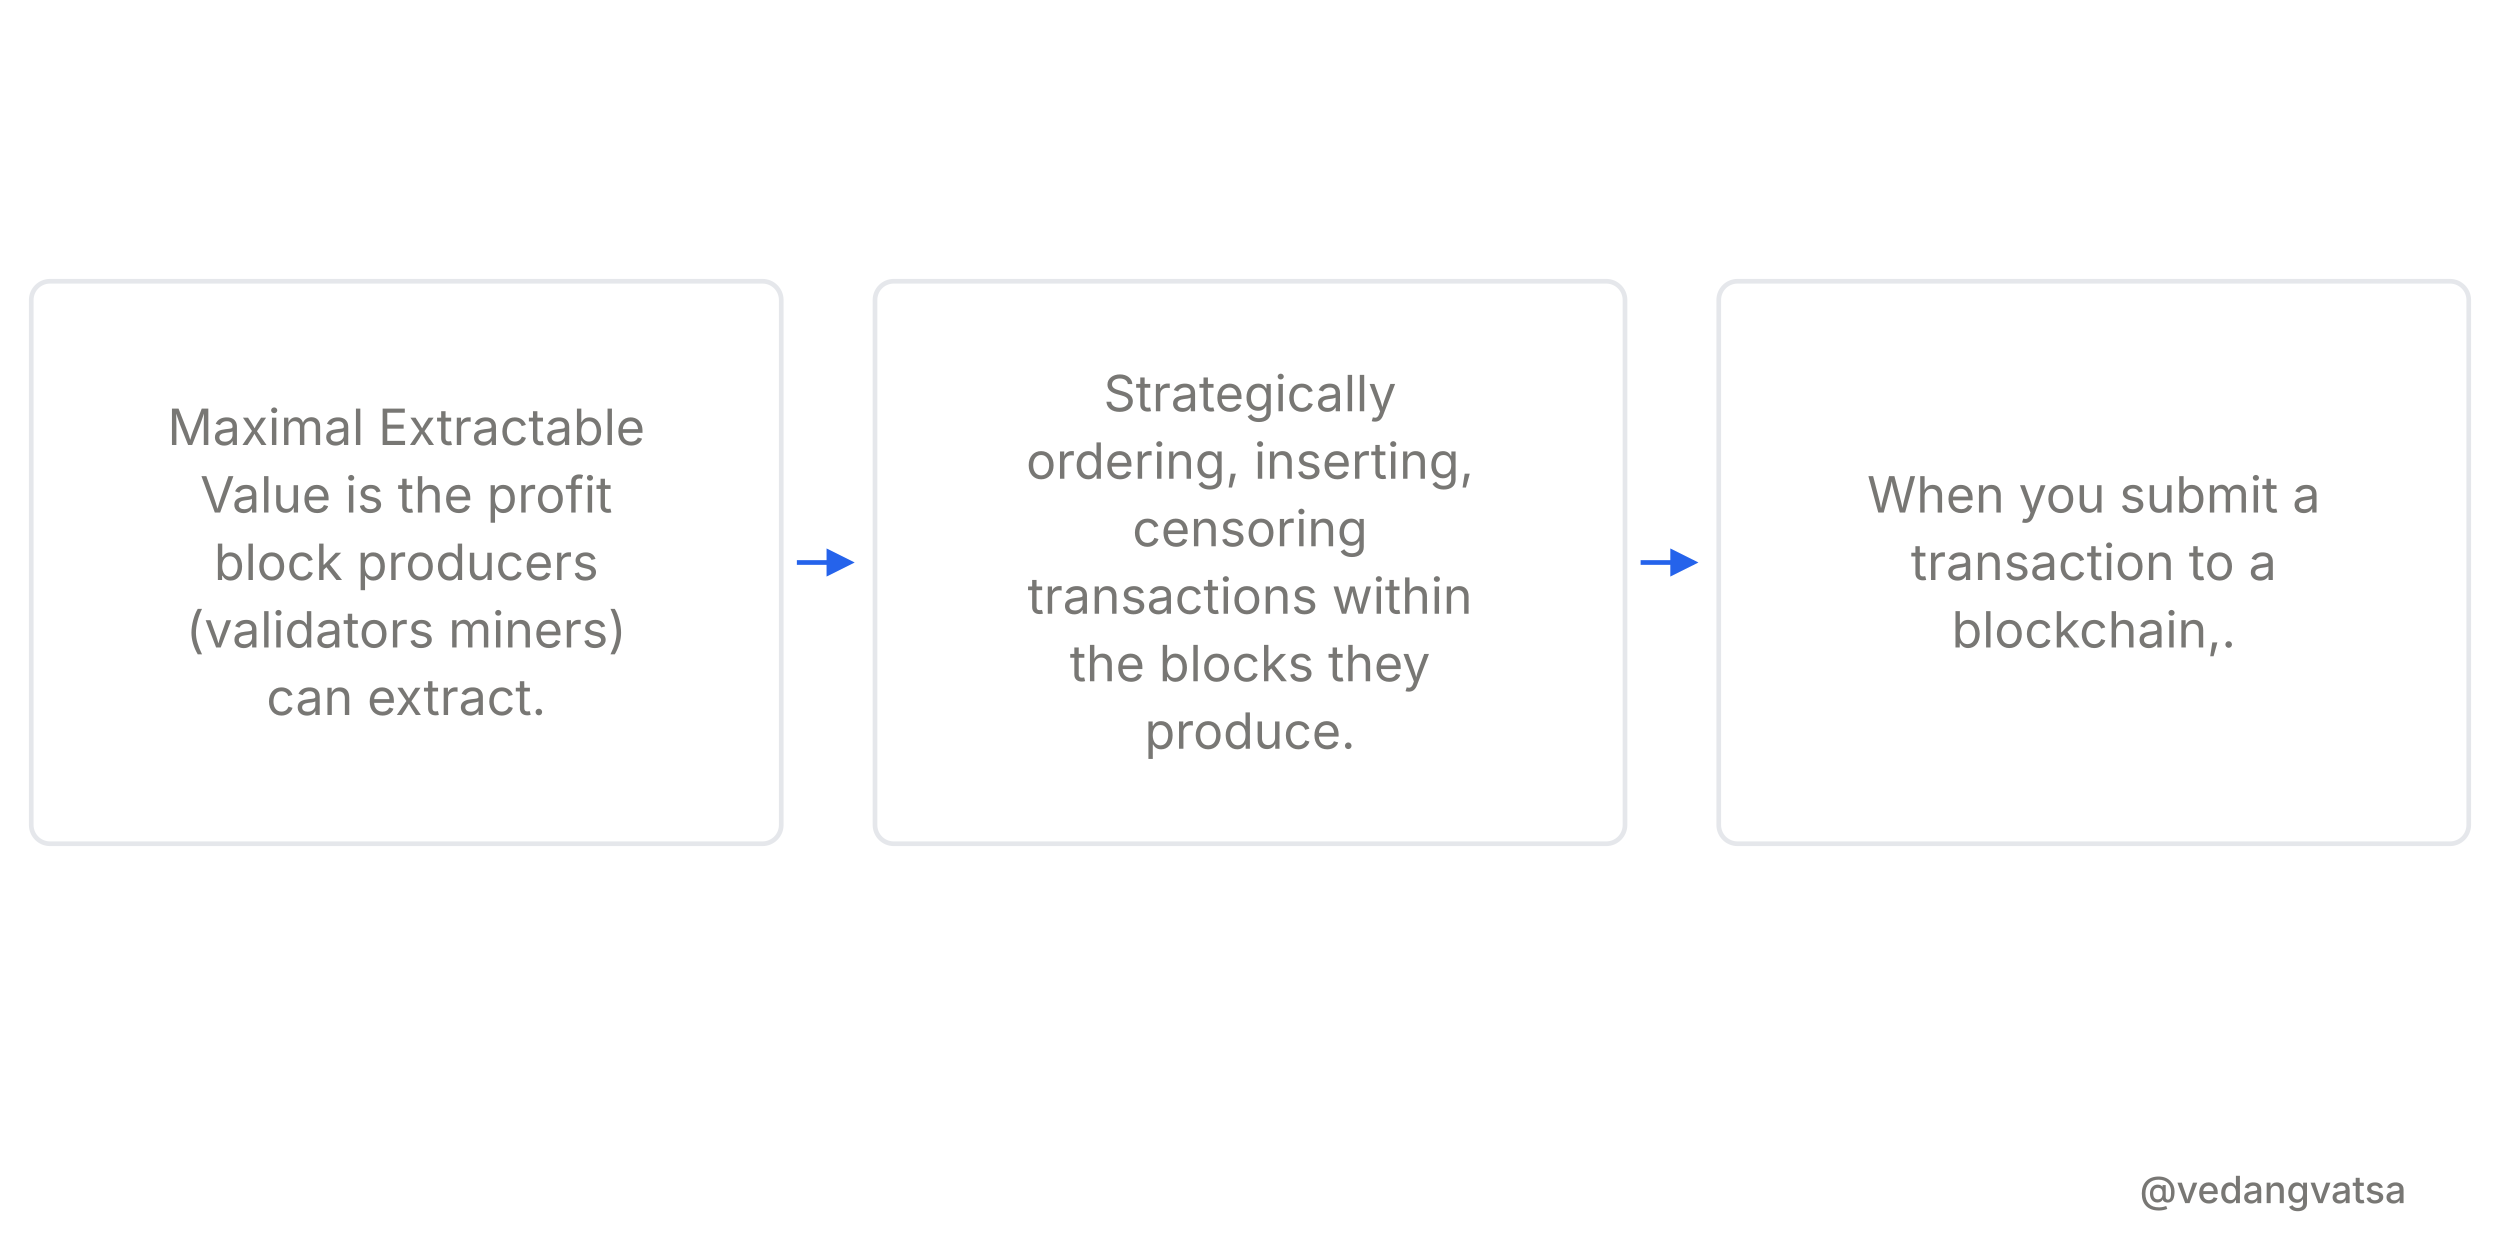
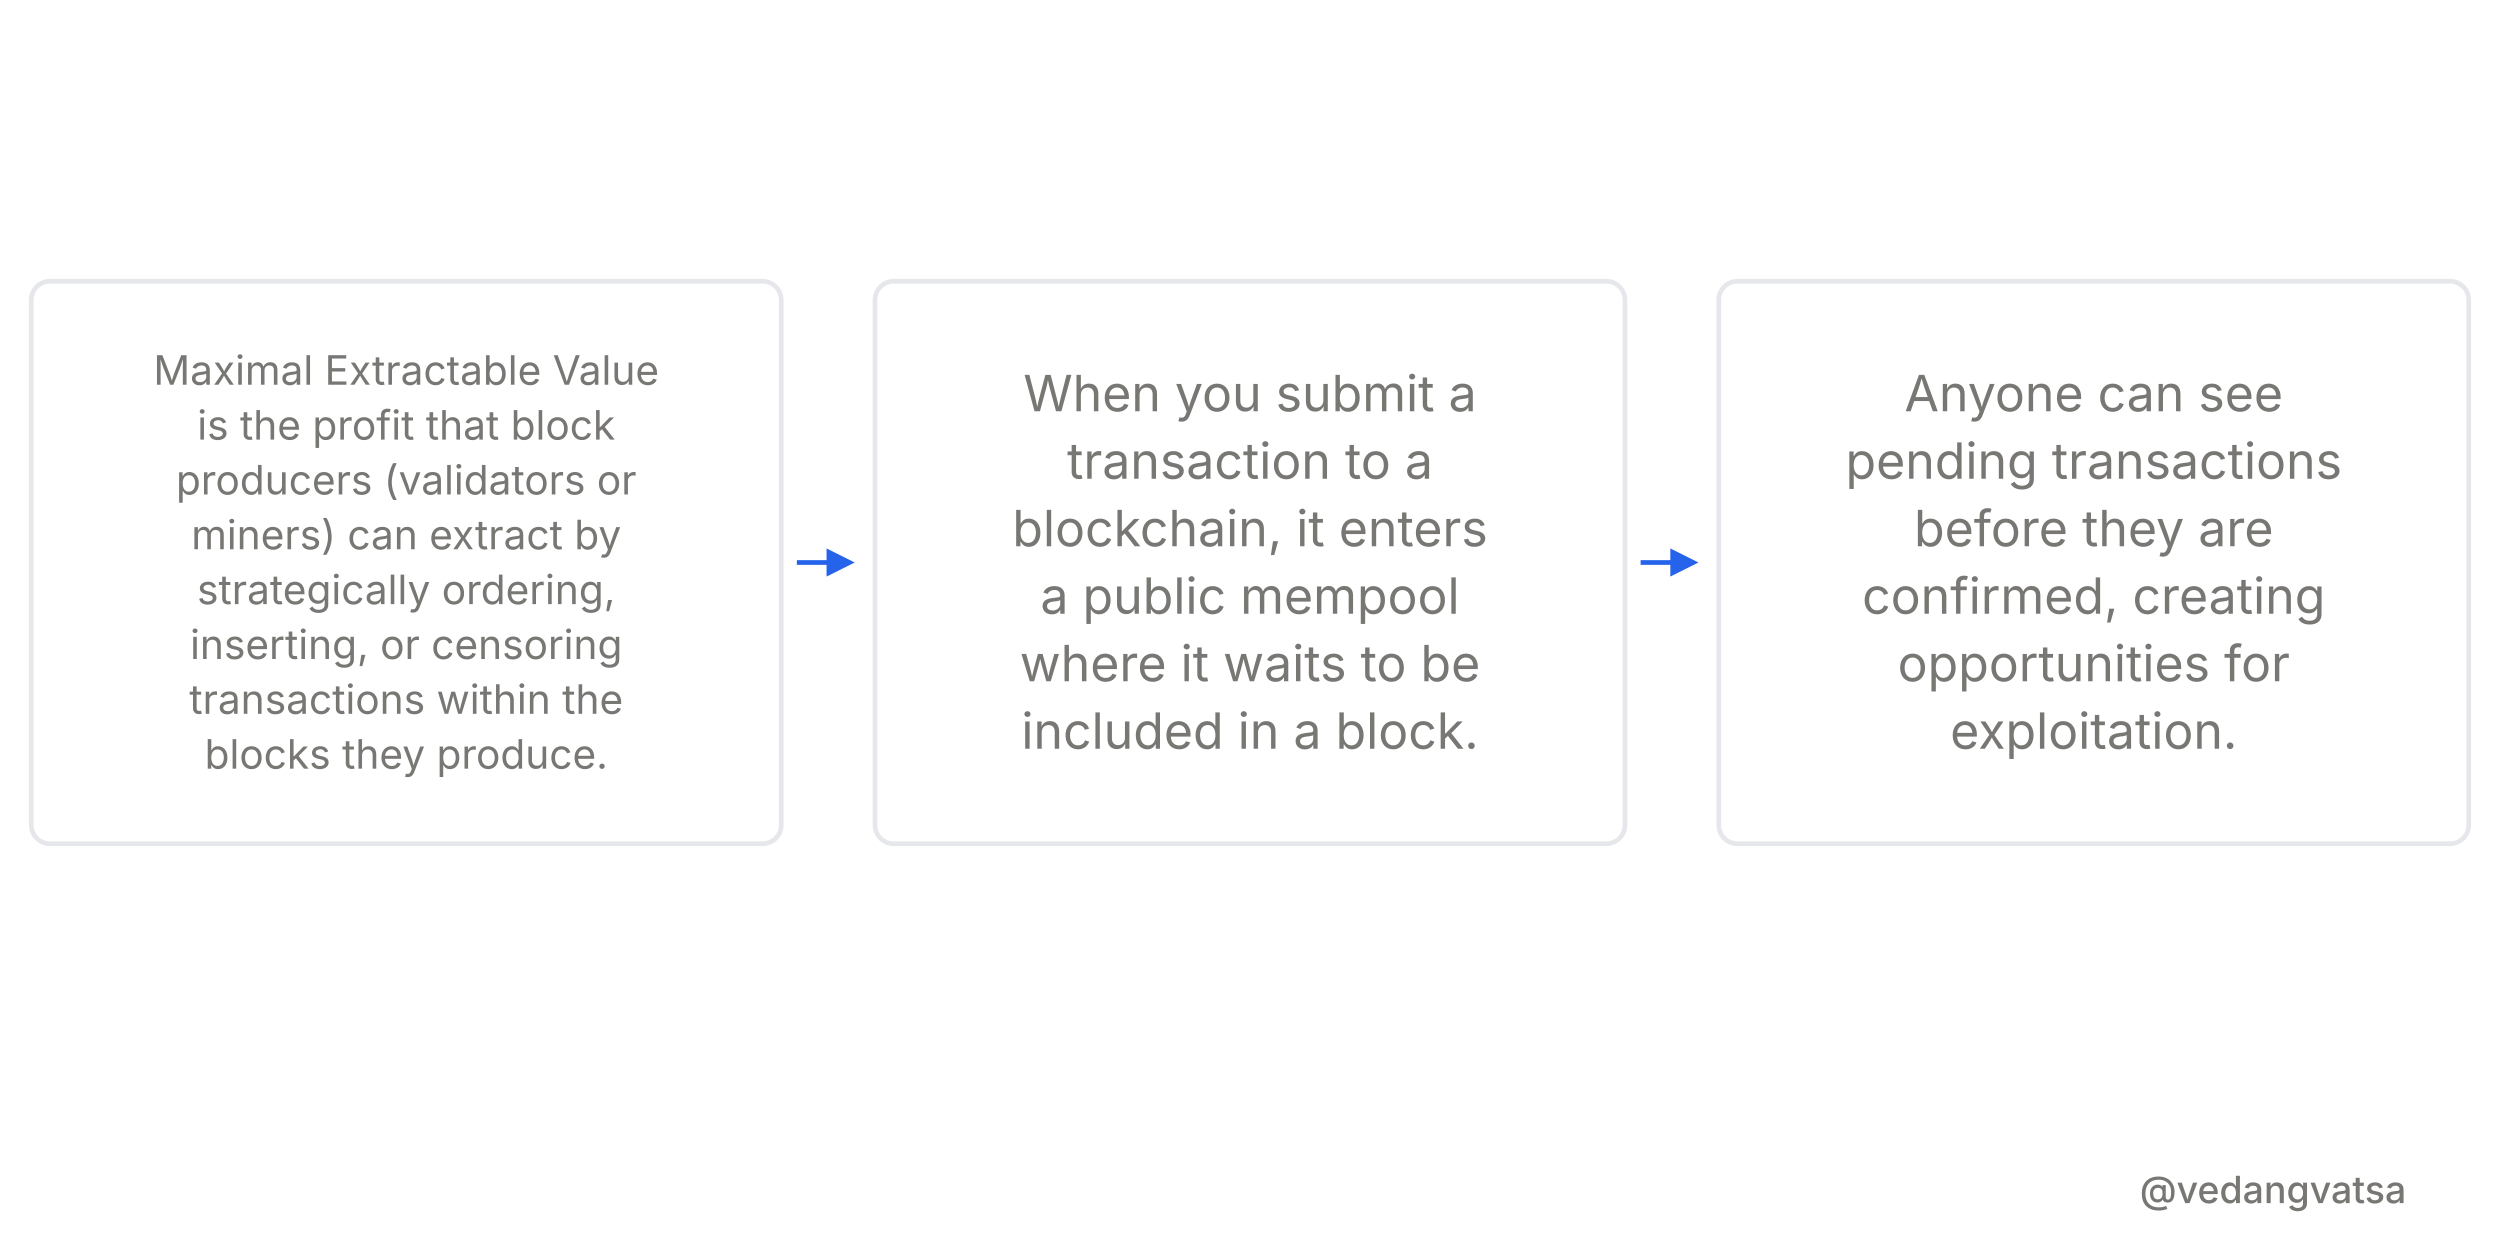
<svg xmlns="http://www.w3.org/2000/svg" viewBox="0 0 800 400" width="800" height="400" style="background-color:#ffffff">
  <defs>
    <marker id="arrow" markerWidth="6" markerHeight="6" refX="5" refY="3" orient="auto">
      <path d="M 0 0 L 6 3 L 0 6 z" fill="#2563eb" />
    </marker>
  </defs>
  <rect width="800" height="400" fill="#ffffff" />
  <g>
    <rect x="10" y="90" width="240" height="180" rx="6" fill="#ffffff" stroke="#e5e7eb" stroke-width="1.5" />
-     <text x="130" y="142.4" font-family="'Inter',sans-serif" font-weight="400" font-size="16" fill="#787774" text-anchor="middle">Maximal Extractable</text>
-     <text x="130" y="164" font-family="'Inter',sans-serif" font-weight="400" font-size="16" fill="#787774" text-anchor="middle">Value is the profit</text>
-     <text x="130" y="185.6" font-family="'Inter',sans-serif" font-weight="400" font-size="16" fill="#787774" text-anchor="middle">block producers</text>
-     <text x="130" y="207.2" font-family="'Inter',sans-serif" font-weight="400" font-size="16" fill="#787774" text-anchor="middle">(validators miners)</text>
-     <text x="130" y="228.8" font-family="'Inter',sans-serif" font-weight="400" font-size="16" fill="#787774" text-anchor="middle">can extract.</text>
+     <text x="130" y="123.125" font-family="'Inter',sans-serif" font-weight="400" font-size="13" fill="#787774" text-anchor="middle">Maximal Extractable Value</text>
+     <text x="130" y="140.675" font-family="'Inter',sans-serif" font-weight="400" font-size="13" fill="#787774" text-anchor="middle">is the profit that block</text>
+     <text x="130" y="158.225" font-family="'Inter',sans-serif" font-weight="400" font-size="13" fill="#787774" text-anchor="middle">producers (validators or</text>
+     <text x="130" y="175.775" font-family="'Inter',sans-serif" font-weight="400" font-size="13" fill="#787774" text-anchor="middle">miners) can extract by</text>
+     <text x="130" y="193.325" font-family="'Inter',sans-serif" font-weight="400" font-size="13" fill="#787774" text-anchor="middle">strategically ordering,</text>
+     <text x="130" y="210.875" font-family="'Inter',sans-serif" font-weight="400" font-size="13" fill="#787774" text-anchor="middle">inserting, or censoring</text>
+     <text x="130" y="228.425" font-family="'Inter',sans-serif" font-weight="400" font-size="13" fill="#787774" text-anchor="middle">transactions within the</text>
+     <text x="130" y="245.975" font-family="'Inter',sans-serif" font-weight="400" font-size="13" fill="#787774" text-anchor="middle">blocks they produce.</text>
    <line x1="255" y1="180" x2="272" y2="180" stroke="#2563eb" stroke-width="1.5" marker-end="url(#arrow)" />
    <rect x="280" y="90" width="240" height="180" rx="6" fill="#ffffff" stroke="#e5e7eb" stroke-width="1.5" />
-     <text x="400" y="131.6" font-family="'Inter',sans-serif" font-weight="400" font-size="16" fill="#787774" text-anchor="middle">Strategically</text>
-     <text x="400" y="153.2" font-family="'Inter',sans-serif" font-weight="400" font-size="16" fill="#787774" text-anchor="middle">ordering, inserting,</text>
-     <text x="400" y="174.8" font-family="'Inter',sans-serif" font-weight="400" font-size="16" fill="#787774" text-anchor="middle">censoring</text>
-     <text x="400" y="196.4" font-family="'Inter',sans-serif" font-weight="400" font-size="16" fill="#787774" text-anchor="middle">transactions within</text>
-     <text x="400" y="218" font-family="'Inter',sans-serif" font-weight="400" font-size="16" fill="#787774" text-anchor="middle">the blocks they</text>
-     <text x="400" y="239.6" font-family="'Inter',sans-serif" font-weight="400" font-size="16" fill="#787774" text-anchor="middle">produce.</text>
+     <text x="400" y="131.6" font-family="'Inter',sans-serif" font-weight="400" font-size="16" fill="#787774" text-anchor="middle">When you submit a</text>
+     <text x="400" y="153.2" font-family="'Inter',sans-serif" font-weight="400" font-size="16" fill="#787774" text-anchor="middle">transaction to a</text>
+     <text x="400" y="174.8" font-family="'Inter',sans-serif" font-weight="400" font-size="16" fill="#787774" text-anchor="middle">blockchain, it enters</text>
+     <text x="400" y="196.4" font-family="'Inter',sans-serif" font-weight="400" font-size="16" fill="#787774" text-anchor="middle">a public mempool</text>
+     <text x="400" y="218" font-family="'Inter',sans-serif" font-weight="400" font-size="16" fill="#787774" text-anchor="middle">where it waits to be</text>
+     <text x="400" y="239.6" font-family="'Inter',sans-serif" font-weight="400" font-size="16" fill="#787774" text-anchor="middle">included in a block.</text>
    <line x1="525" y1="180" x2="542" y2="180" stroke="#2563eb" stroke-width="1.5" marker-end="url(#arrow)" />
    <rect x="550" y="90" width="240" height="180" rx="6" fill="#ffffff" stroke="#e5e7eb" stroke-width="1.5" />
-     <text x="670" y="164" font-family="'Inter',sans-serif" font-weight="400" font-size="16" fill="#787774" text-anchor="middle">When you submit a</text>
-     <text x="670" y="185.6" font-family="'Inter',sans-serif" font-weight="400" font-size="16" fill="#787774" text-anchor="middle">transaction to a</text>
-     <text x="670" y="207.2" font-family="'Inter',sans-serif" font-weight="400" font-size="16" fill="#787774" text-anchor="middle">blockchain,.</text>
+     <text x="670" y="131.6" font-family="'Inter',sans-serif" font-weight="400" font-size="16" fill="#787774" text-anchor="middle">Anyone can see</text>
+     <text x="670" y="153.2" font-family="'Inter',sans-serif" font-weight="400" font-size="16" fill="#787774" text-anchor="middle">pending transactions</text>
+     <text x="670" y="174.8" font-family="'Inter',sans-serif" font-weight="400" font-size="16" fill="#787774" text-anchor="middle">before they are</text>
+     <text x="670" y="196.4" font-family="'Inter',sans-serif" font-weight="400" font-size="16" fill="#787774" text-anchor="middle">confirmed, creating</text>
+     <text x="670" y="218" font-family="'Inter',sans-serif" font-weight="400" font-size="16" fill="#787774" text-anchor="middle">opportunities for</text>
+     <text x="670" y="239.6" font-family="'Inter',sans-serif" font-weight="400" font-size="16" fill="#787774" text-anchor="middle">exploitation.</text>
  </g>
  <rect x="0" y="360" width="800" height="40" fill="#ffffff" opacity="0.9" />
  <text x="770" y="385" font-family="'Inter',sans-serif" font-weight="500" font-size="12" fill="#787774" text-anchor="end">@vedangvatsa</text>
</svg>
